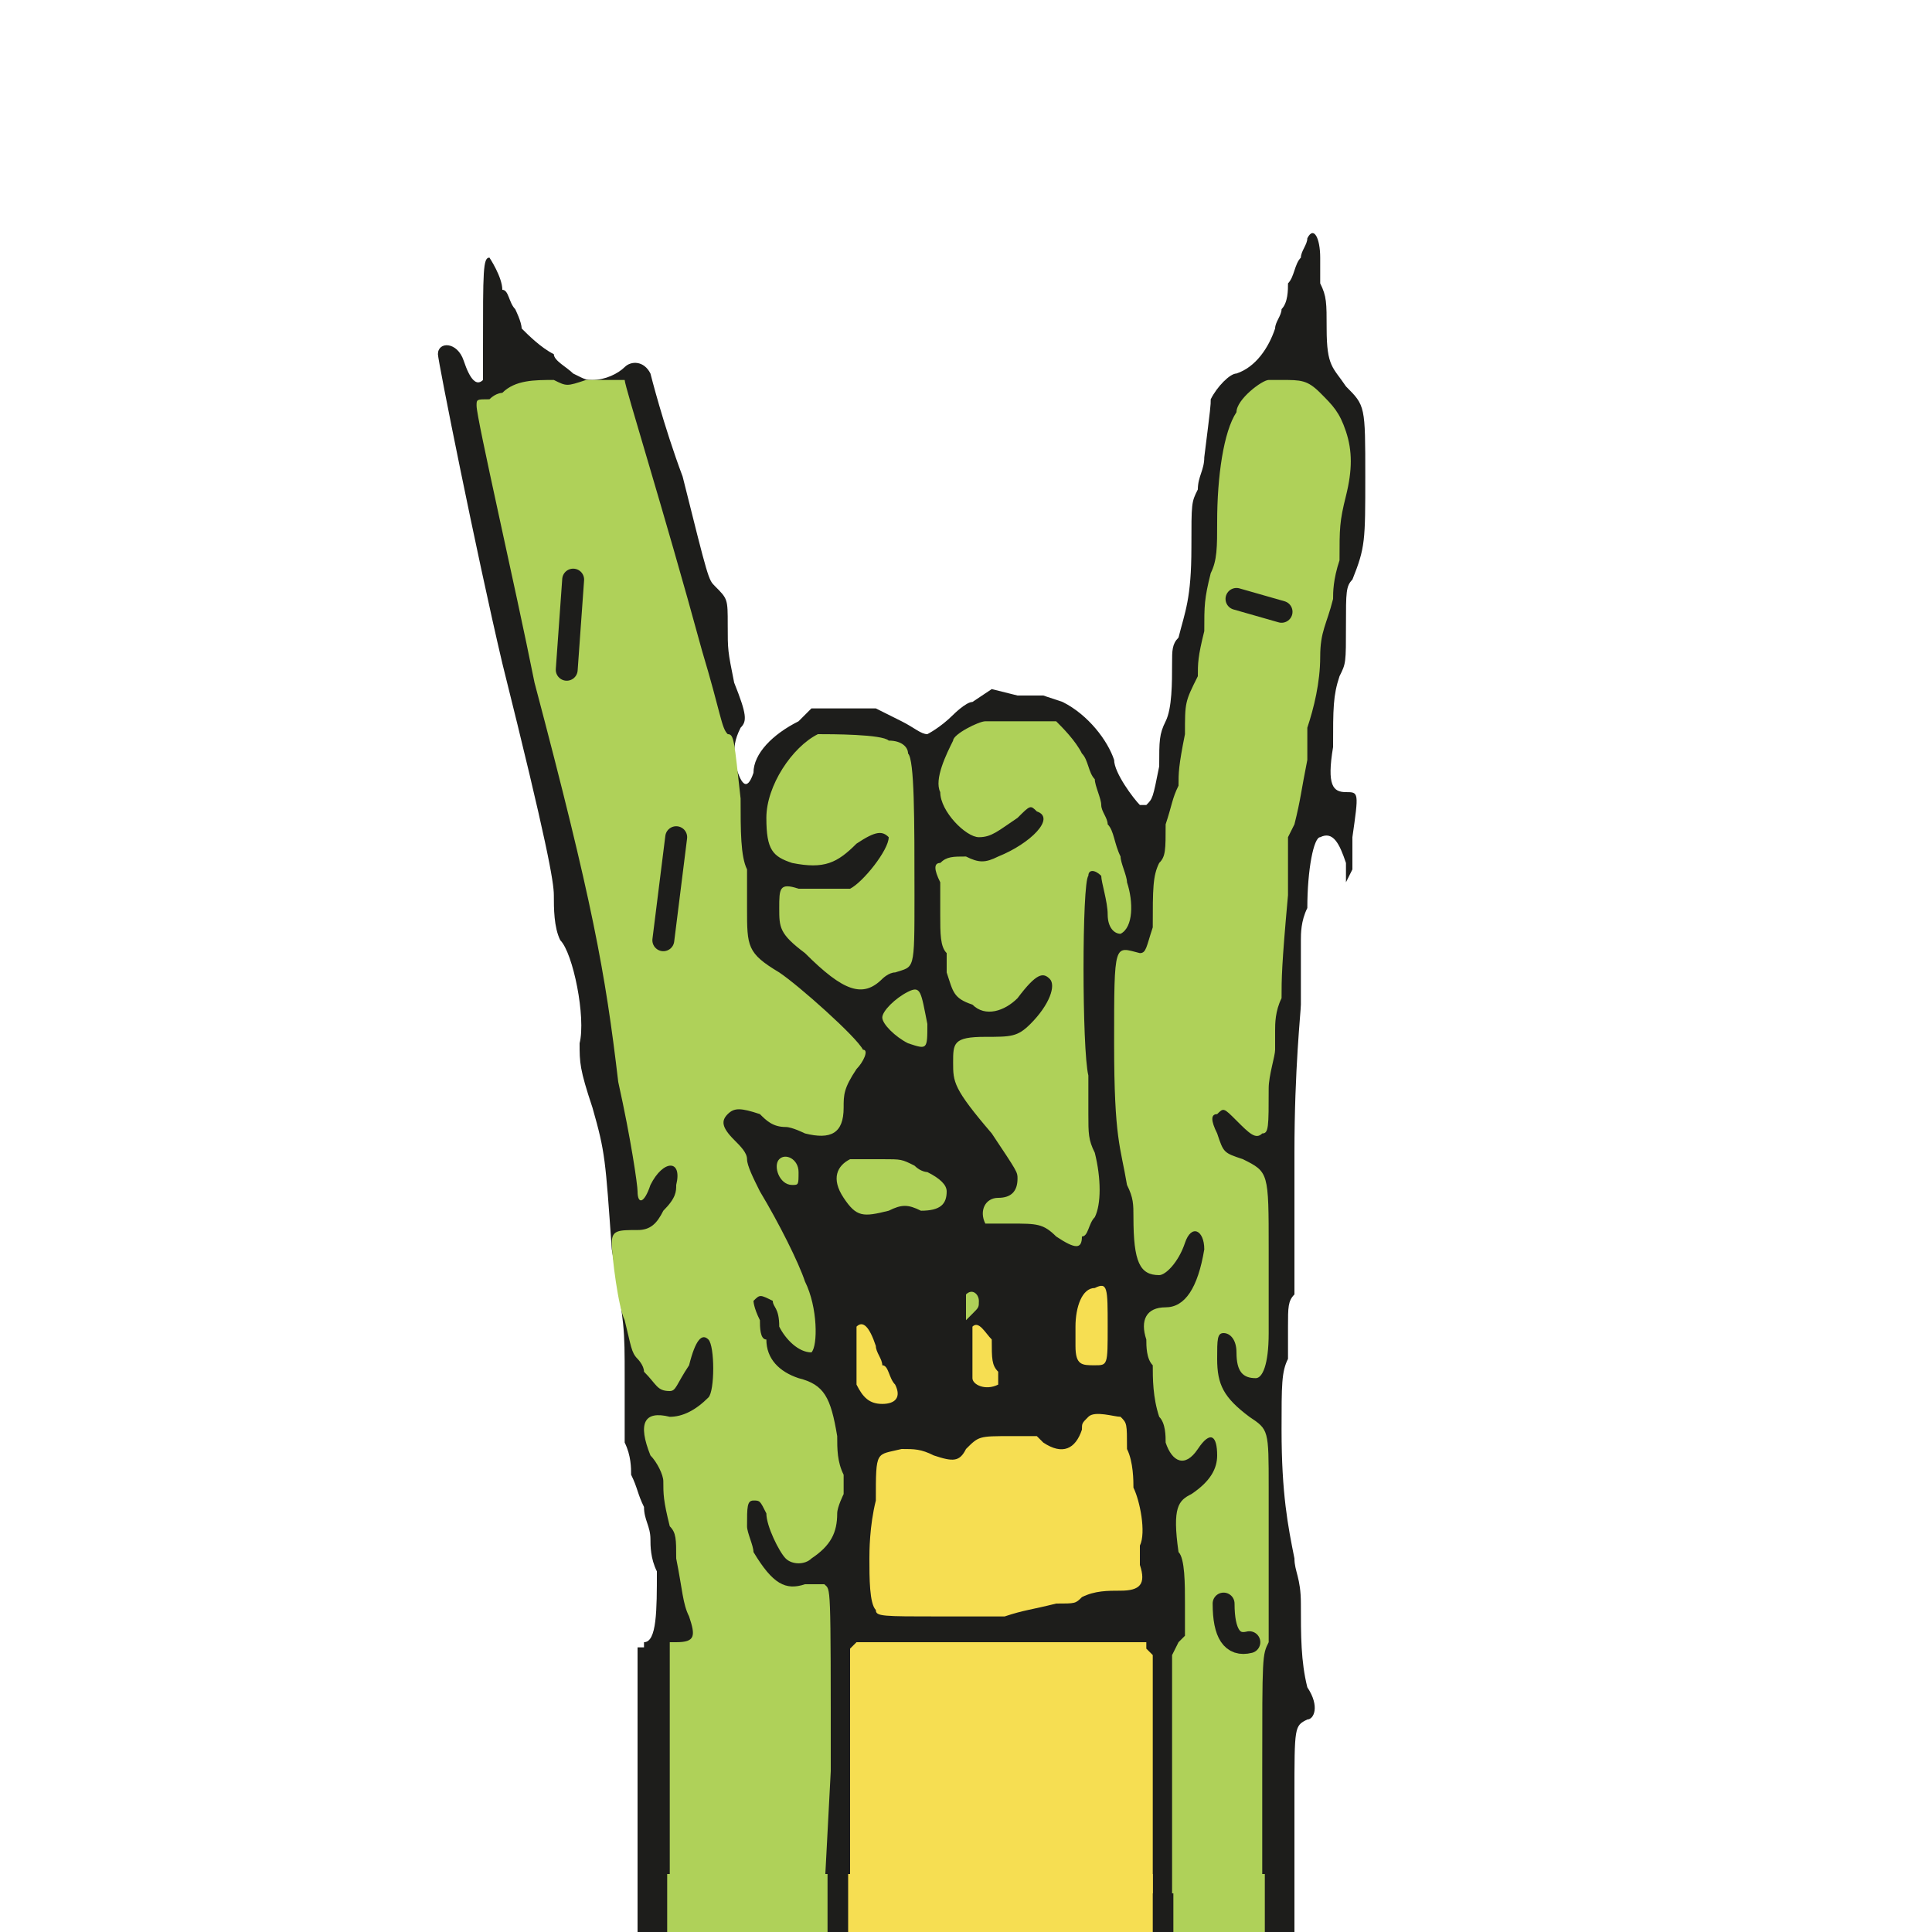
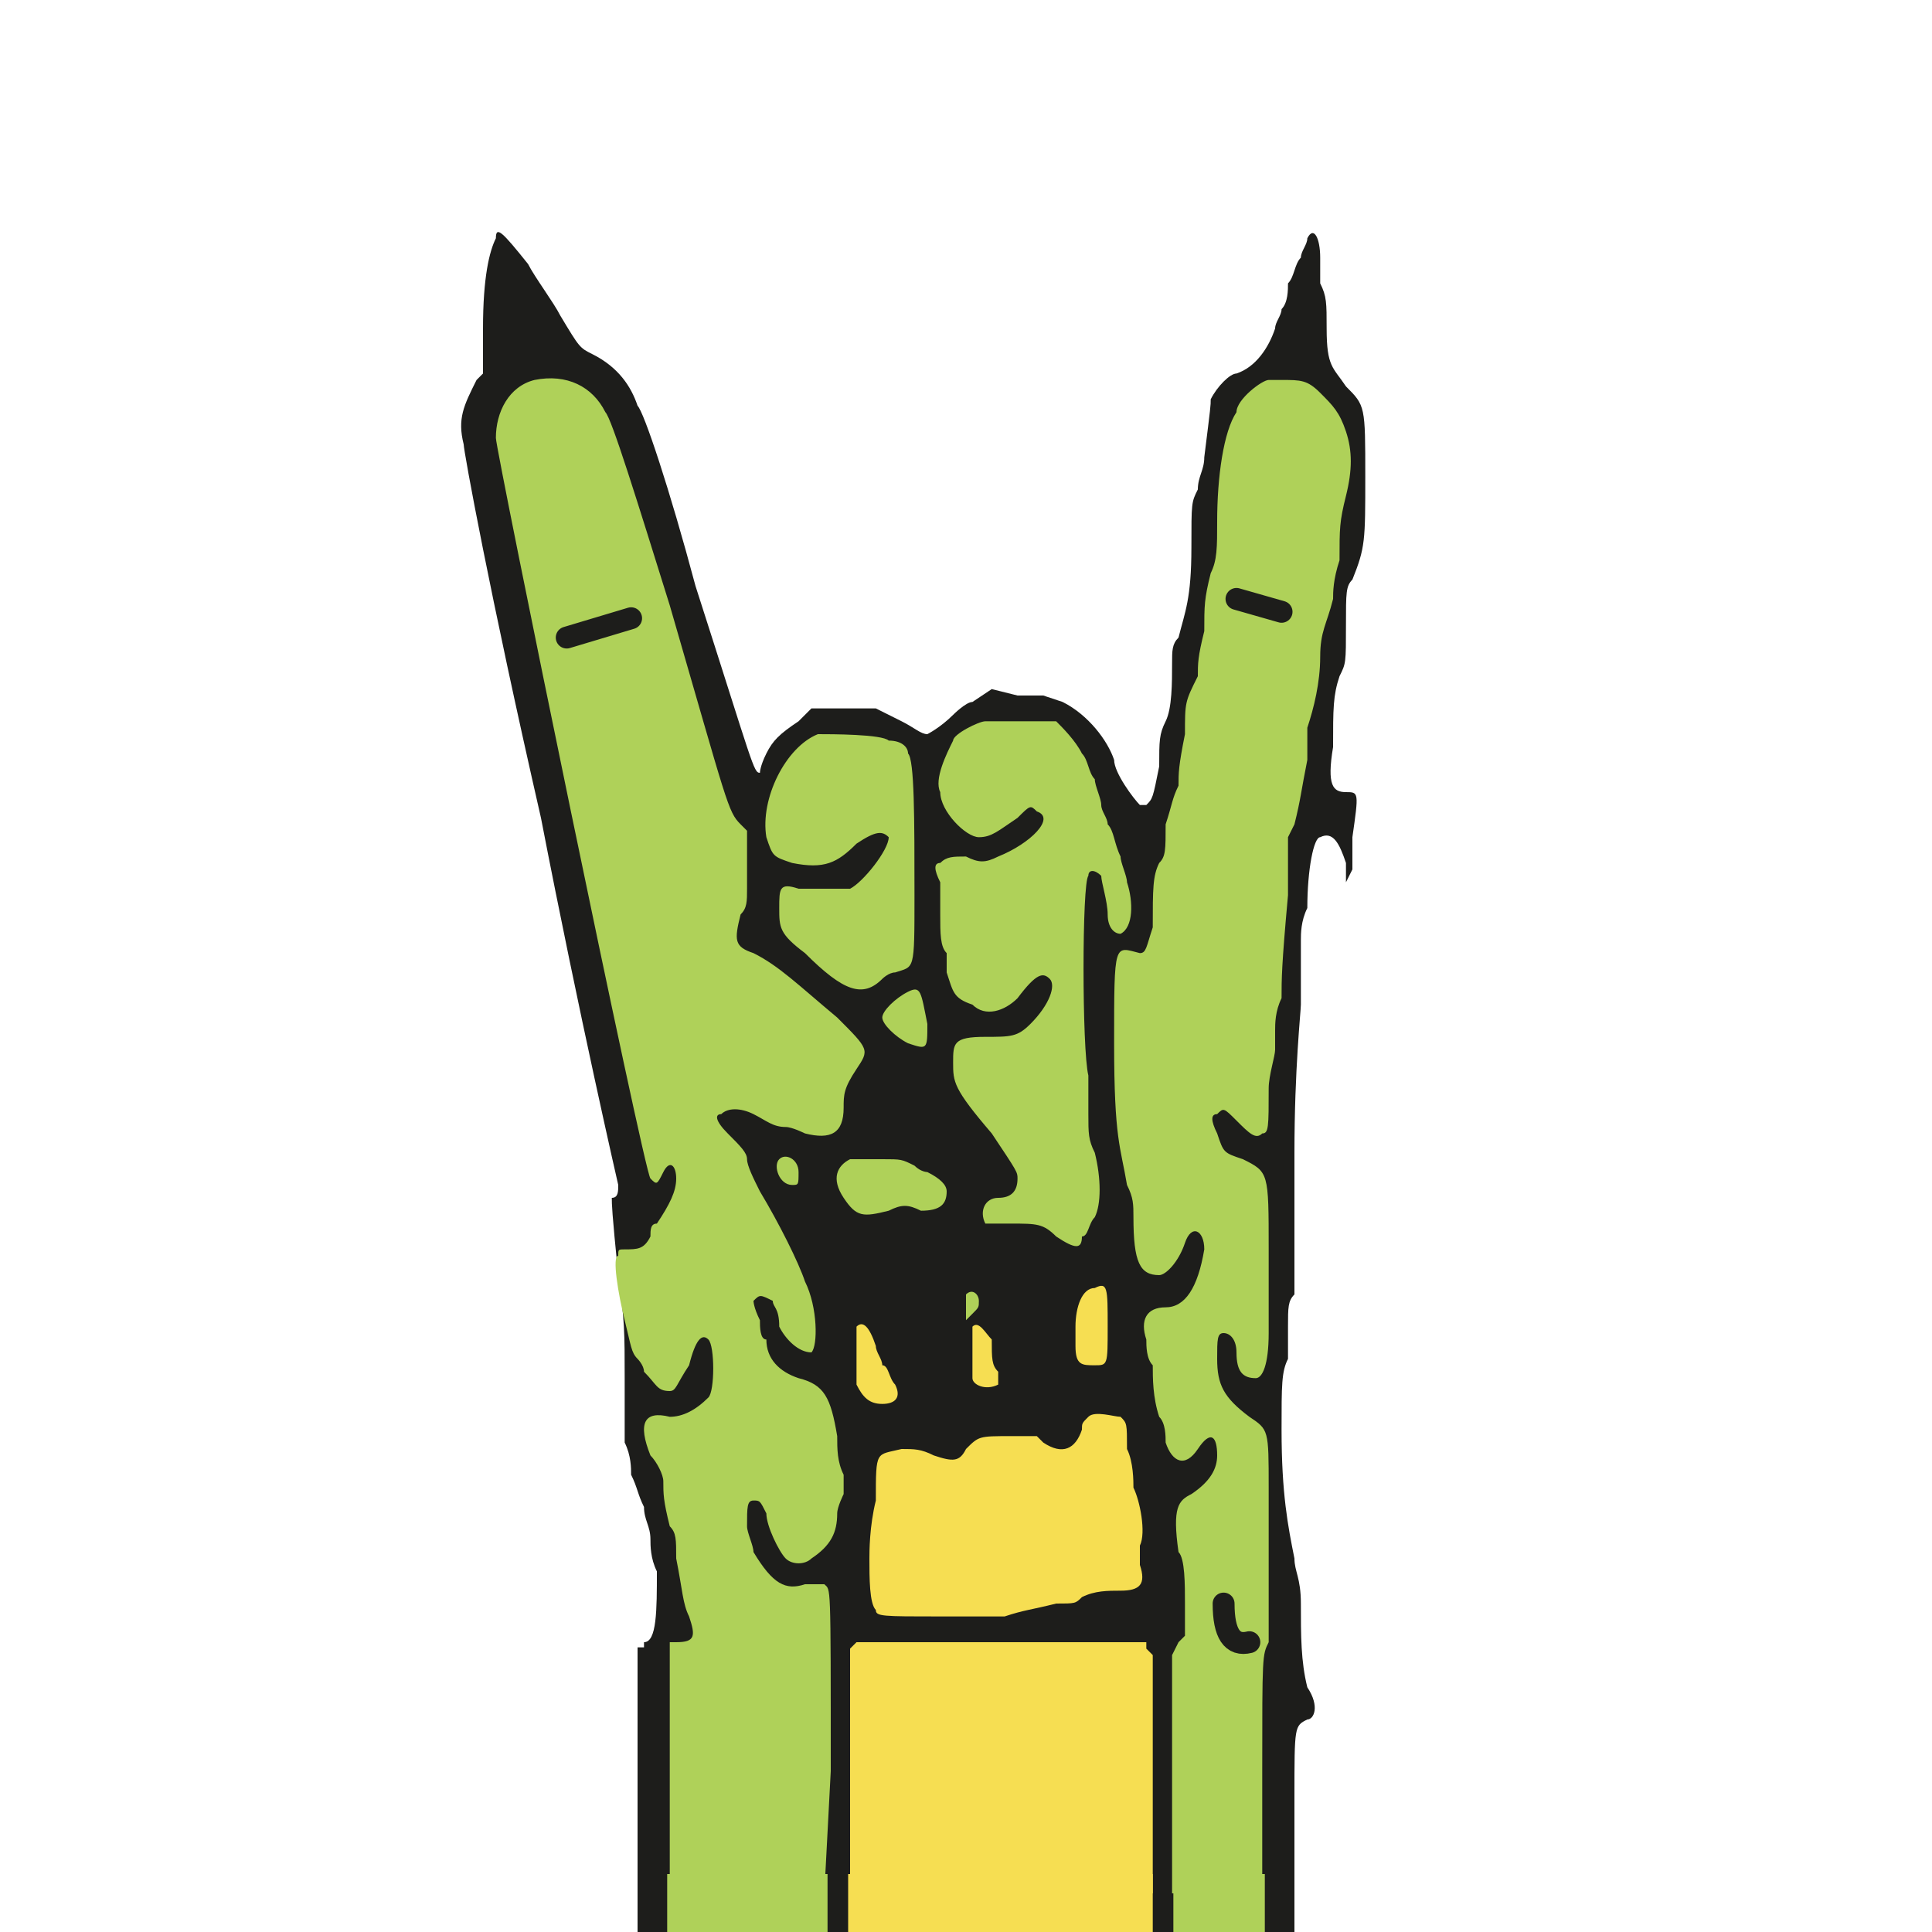
<svg xmlns="http://www.w3.org/2000/svg" viewBox="0 0 300 300" width="300" height="300">
  <path fill="#afd159" d="M103.2 255.8H128.9V312H103.2z" />
  <path fill="#f6de52" d="M131.3 255.8H179.4V312H131.3z" />
  <path fill="#afd159" d="M181.8 255.8H196.8V312H181.8z" />
  <path fill="#1d1d1b" d="M99 255.8H103.6V312H99z" />
  <path fill="#1d1d1b" d="M128.5 255.8H131.7V312H128.5z" />
  <path fill="#1d1d1b" d="M179 255.8H182.2V312H179z" />
  <path fill="#1d1d1b" d="M196.4 255.8H201V312H196.4z" />
-   <path fill="#1d1d1b" d="M203 37c0 1-1 2-1 3-1 1-1 3-2 4 0 1 0 3-1 4 0 1-1 2-1 3-1 3-3 6-6 7-1 0-3 2-4 4 0 1 0 1-1 9 0 2-1 3-1 5-1 2-1 2-1 9 0 8-1 10-2 14-1 1-1 2-1 4 0 3 0 7-1 9-1 2-1 3-1 7-1 5-1 5-2 6 0 0-1 0-1 0-1-1-4-5-4-7-1-3-4-7-8-9l-3-1-4 0-4-1-3 2c-1 0-3 2-3 2-2 2-4 3-4 3-1 0-2-1-4-2l-4-2-5 0-5 0-2 2c-4 2-7 5-7 8-1 3-2 2-3-2 0-2 0-3 1-5 1-1 1-2-1-7-1-5-1-5-1-9 0-4 0-4-2-6-1-1-1-1-5-17-3-8-5-16-5-16-1-2-3-2-4-1-1 1-3 2-5 2-1 0-1 0-3-1-1-1-3-2-3-3-2-1-4-3-5-4 0-1-1-3-1-3-1-1-1-3-2-3 0-2-2-5-2-5-1 0-1 2-1 14 0 4 0 4 0 5-1 1-2 0-3-3-1-3-4-3-4-1 0 1 6 31 10 48 7 28 8 34 8 36 0 2 0 5 1 7 2 2 4 12 3 16 0 3 0 4 2 10 2 7 2 8 3 22 2 12 2 12 2 20l0 8 0 2c1 2 1 4 1 5 1 2 1 3 2 5 0 2 1 3 1 5 0 1 0 3 1 5 0 6 0 11-2 11 0 0 0 1 0 1-1 1-1 1-1 17l0 17 1 0 0 1 50 0 50 0 0-1 1 0 0-11c0-11 0-11 2-12 1 0 2-2 0-5-1-4-1-8-1-13 0-4-1-5-1-7-1-5-2-10-2-20 0-7 0-9 1-11 0-1 0-2 0-5 0-3 0-4 1-5 0-1 0-2 0-22 0-13 1-22 1-23 0-2 0-4 0-6 0-1 0-3 0-4 0-1 0-3 1-5 0-6 1-11 2-11 2-1 3 1 4 4 0 2 0 3 0 3 0 0 0 0 1-2 0-2 0-4 0-5 1-7 1-7-1-7-2 0-3-1-2-7 0-6 0-8 1-11 1-2 1-2 1-8 0-5 0-6 1-7 2-5 2-6 2-16 0-11 0-11-3-14-2-3-3-3-3-9 0-4 0-5-1-7 0-1 0-2 0-4 0-3-1-5-2-3z" />
-   <path fill="#afd159" fill-rule="evenodd" d="M91 59c-3 1-3 1-5 0-3 0-6 0-8 2 0 0-1 0-2 1-2 0-2 0-2 1 0 2 6 28 9 43 9 34 11 45 13 62 2 9 3 16 3 17 0 2 1 2 2-1 2-4 5-4 4 0 0 1 0 2-2 4-1 2-2 3-4 3-3 0-4 0-4 2 0 2 1 10 2 12 1 4 1 5 2 6 0 0 1 1 1 2 2 2 2 3 4 3 1 0 1-1 3-4 1-4 2-5 3-4 1 1 1 8 0 9-2 2-4 3-6 3-4-1-5 1-3 6 1 1 2 3 2 4 0 2 0 3 1 7 1 1 1 2 1 5 1 5 1 7 2 9 1 3 1 4-2 4l-1 0 0 20 0 19 0 0 1 1 11 0c11 0 11 0 12 0l0-1 1-19c0-30 0-28-1-29-1 0-1 0-3 0-3 1-5 0-8-5 0-1-1-3-1-4 0-3 0-4 1-4 1 0 1 0 2 2 0 2 2 6 3 7 1 1 3 1 4 0 3-2 4-4 4-7 0-1 1-3 1-3 0-1 0-2 0-3-1-2-1-4-1-6-1-6-2-8-6-9-3-1-5-3-5-6-1 0-1-2-1-3-1-2-1-3-1-3 1-1 1-1 3 0 0 1 1 1 1 4 1 2 3 4 5 4 1-1 1-7-1-11-1-3-4-9-7-14-1-2-2-4-2-5 0-1-1-2-2-3-2-2-2-3-1-4 1-1 2-1 5 0 1 1 2 2 4 2 1 0 3 1 3 1 4 1 6 0 6-4 0-2 0-3 2-6 1-1 2-3 1-3-1-2-10-10-13-12-5-3-5-4-5-10 0-3 0-5 0-6-1-2-1-6-1-11-1-9-1-10-2-10-1-1-1-3-4-13-6-22-12-41-12-42-1 0-2 0-6 0zm108 0c0 0-1 0-2 0-1 0-5 3-5 5-2 3-3 10-3 17 0 4 0 6-1 8-1 4-1 5-1 9-1 4-1 5-1 7-2 4-2 4-2 9-1 5-1 6-1 8-1 2-1 3-2 6 0 4 0 5-1 6-1 2-1 4-1 10-1 3-1 4-2 4-4-1-4-2-4 14 0 15 1 16 2 22 1 2 1 3 1 5 0 7 1 9 4 9 1 0 3-2 4-5 1-3 3-2 3 1-1 6-3 9-6 9-3 0-4 2-3 5 0 1 0 3 1 4 0 2 0 5 1 8 1 1 1 3 1 4 1 3 3 4 5 1 2-3 3-2 3 1 0 2-1 4-4 6-2 1-3 2-2 9 1 1 1 5 1 8l0 5-1 1-1 2 0 18 0 19 1 0 0 1 6 0 6 0 1-1 0 0 0-19c0-18 0-18 1-20 0-1 0-3 0-24 0-9 0-9-3-11-4-3-5-5-5-9 0-3 0-4 1-4 1 0 2 1 2 3 0 3 1 4 3 4 1 0 2-2 2-7 0-1 0-7 0-13 0-12 0-12-4-14-3-1-3-1-4-4-1-2-1-3 0-3 1-1 1-1 3 1 2 2 3 3 4 2 1 0 1-1 1-7 0-2 1-5 1-6 0 0 0-2 0-3 0-1 0-3 1-5 0-3 0-5 1-16l0-9 1-2c1-4 1-5 2-10 0-2 0-4 0-5 1-3 2-7 2-11 0-4 1-5 2-9 0-1 0-3 1-6 0-5 0-6 1-10 1-4 1-7 0-10-1-3-2-4-4-6-2-2-3-2-6-2zm-46 53c-1 0-5 2-5 3-1 2-3 6-2 8 0 3 4 7 6 7 2 0 3-1 6-3 2-2 2-2 3-1 3 1-1 5-6 7-2 1-3 1-5 0-2 0-3 0-4 1-1 0-1 1 0 3 0 1 0 2 0 5 0 3 0 5 1 6 0 1 0 2 0 3 1 3 1 4 4 5 2 2 5 1 7-1 3-4 4-4 5-3 1 1 0 4-3 7-2 2-3 2-7 2-5 0-5 1-5 4 0 3 0 4 6 11 4 6 4 6 4 7 0 2-1 3-3 3-2 0-3 2-2 4 1 0 1 0 4 0 4 0 5 0 7 2 3 2 4 2 4 0 1 0 1-2 2-3 1-2 1-6 0-10-1-2-1-3-1-6 0-2 0-5 0-6-1-4-1-30 0-31 0-1 1-1 2 0 0 1 1 4 1 6 0 2 1 3 2 3 2-1 2-5 1-8 0-1-1-3-1-4-1-2-1-4-2-5 0-1-1-2-1-3 0-1-1-3-1-4-1-1-1-3-2-4-1-2-3-4-4-5-2 0-2 0-6 0-2 0-4 0-5 0zm-26 2c-4 2-8 8-8 13 0 5 1 6 4 7 5 1 7 0 10-3 3-2 4-2 5-1 0 2-4 7-6 8-2 0-5 0-8 0-3-1-3 0-3 3 0 3 0 4 4 7 6 6 9 7 12 4 0 0 1-1 2-1 3-1 3 0 3-12 0-12 0-21-1-22 0-1-1-2-3-2-1-1-9-1-11-1zm14 40c-2 1-4 3-4 4 0 1 2 3 4 4 3 1 3 1 3-3-1-5-1-6-3-5zm-20 26c-1 1 0 4 2 4 1 0 1 0 1-2 0-2-2-3-3-2zm11 0c-2 1-3 3-1 6 2 3 3 3 7 2 2-1 3-1 5 0 3 0 4-1 4-3 0-1-1-2-3-3 0 0-1 0-2-1-2-1-2-1-5-1-2 0-4 0-5 0zm18 21c0 0 0 0 0 1 0 1 0 4 0 3 0 0 1-1 1-1 1-1 1-1 1-2 0-1-1-2-2-1z" />
+   <path fill="#1d1d1b" d="M77 37c-1 2-2 6-2 14l0 7-1 1c-2 4-3 6-2 10 0 1 4 23 12 58 6 31 12 57 12 57 0 1 0 2-1 2 0 1 0 2 1 12 1 7 1 9 1 16l0 8 0 2c1 2 1 4 1 5 1 2 1 3 2 5 0 2 1 3 1 5 0 1 0 3 1 5 0 6 0 11-2 11 0 0 0 1 0 1-1 1-1 1-1 17l0 17 1 0 0 1 50 0 50 0 0-1 1 0 0-11c0-11 0-11 2-12 1 0 2-2 0-5-1-4-1-8-1-13 0-4-1-5-1-7-1-5-2-10-2-20 0-7 0-9 1-11 0-1 0-2 0-5 0-3 0-4 1-5 0-1 0-2 0-22 0-13 1-22 1-23 0-2 0-4 0-6 0-1 0-3 0-4 0-1 0-3 1-5 0-6 1-11 2-11 2-1 3 1 4 4 0 2 0 3 0 3 0 0 0 0 1-2 0-2 0-4 0-5 1-7 1-7-1-7-2 0-3-1-2-7 0-6 0-8 1-11 1-2 1-2 1-8 0-5 0-6 1-7 2-5 2-6 2-16 0-11 0-11-3-14-2-3-3-3-3-9 0-4 0-5-1-7 0-1 0-2 0-4 0-3-1-5-2-3 0 1-1 2-1 3-1 1-1 3-2 4 0 1 0 3-1 4 0 1-1 2-1 3-1 3-3 6-6 7-1 0-3 2-4 4 0 1 0 1-1 9 0 2-1 3-1 5-1 2-1 2-1 9 0 8-1 10-2 14-1 1-1 2-1 4 0 3 0 7-1 9-1 2-1 3-1 7-1 5-1 5-2 6 0 0-1 0-1 0-1-1-4-5-4-7-1-3-4-7-8-9l-3-1-4 0-4-1-3 2c-1 0-3 2-3 2-2 2-4 3-4 3-1 0-2-1-4-2l-4-2-5 0-5 0-2 2c-3 2-4 3-5 5-1 2-1 3-1 3-1 0-1-1-10-29-4-15-8-27-9-28-1-3-3-6-7-8-2-1-2-1-5-6-1-2-4-6-5-8-4-5-5-6-5-4z" />
+   <path fill="#afd159" fill-rule="evenodd" d="M83 59c-4 1-6 5-6 9 0 2 23 114 24 115 1 1 1 1 2-1 1-2 2-1 2 1 0 2-1 4-3 7-1 0-1 1-1 2-1 2-2 2-4 2-1 0-1 0-1 1-1 0 0 6 1 10 1 4 1 5 2 6 0 0 1 1 1 2 2 2 2 3 4 3 1 0 1-1 3-4 1-4 2-5 3-4 1 1 1 8 0 9-2 2-4 3-6 3-4-1-5 1-3 6 1 1 2 3 2 4 0 2 0 3 1 7 1 1 1 2 1 5 1 5 1 7 2 9 1 3 1 4-2 4l-1 0 0 20 0 19 0 0 1 1 11 0c11 0 11 0 12 0l0-1 1-19c0-30 0-28-1-29-1 0-1 0-3 0-3 1-5 0-8-5 0-1-1-3-1-4 0-3 0-4 1-4 1 0 1 0 2 2 0 2 2 6 3 7 1 1 3 1 4 0 3-2 4-4 4-7 0-1 1-3 1-3 0-1 0-2 0-3-1-2-1-4-1-6-1-6-2-8-6-9-3-1-5-3-5-6-1 0-1-2-1-3-1-2-1-3-1-3 1-1 1-1 3 0 0 1 1 1 1 4 1 2 3 4 5 4 1-1 1-7-1-11-1-3-4-9-7-14-1-2-2-4-2-5 0-1-1-2-3-4-2-2-2-3-1-3 1-1 3-1 5 0 2 1 3 2 5 2 1 0 3 1 3 1 4 1 6 0 6-4 0-2 0-3 2-6 2-3 2-3-3-8-6-5-9-8-13-10-3-1-3-2-2-6 1-1 1-2 1-4 0-4 0-4 0-6l0-3-1-1c-2-2-2-3-11-34-5-16-9-29-10-30-2-4-6-6-11-5zm116 0c0 0-1 0-2 0-1 0-5 3-5 5-2 3-3 10-3 17 0 4 0 6-1 8-1 4-1 5-1 9-1 4-1 5-1 7-2 4-2 4-2 9-1 5-1 6-1 8-1 2-1 3-2 6 0 4 0 5-1 6-1 2-1 4-1 10-1 3-1 4-2 4-4-1-4-2-4 14 0 15 1 16 2 22 1 2 1 3 1 5 0 7 1 9 4 9 1 0 3-2 4-5 1-3 3-2 3 1-1 6-3 9-6 9-3 0-4 2-3 5 0 1 0 3 1 4 0 2 0 5 1 8 1 1 1 3 1 4 1 3 3 4 5 1 2-3 3-2 3 1 0 2-1 4-4 6-2 1-3 2-2 9 1 1 1 5 1 8l0 5-1 1-1 2 0 18 0 19 1 0 0 1 6 0 6 0 1-1 0 0 0-19c0-18 0-18 1-20 0-1 0-3 0-24 0-9 0-9-3-11-4-3-5-5-5-9 0-3 0-4 1-4 1 0 2 1 2 3 0 3 1 4 3 4 1 0 2-2 2-7 0-1 0-7 0-13 0-12 0-12-4-14-3-1-3-1-4-4-1-2-1-3 0-3 1-1 1-1 3 1 2 2 3 3 4 2 1 0 1-1 1-7 0-2 1-5 1-6 0 0 0-2 0-3 0-1 0-3 1-5 0-3 0-5 1-16l0-9 1-2c1-4 1-5 2-10 0-2 0-4 0-5 1-3 2-7 2-11 0-4 1-5 2-9 0-1 0-3 1-6 0-5 0-6 1-10 1-4 1-7 0-10-1-3-2-4-4-6-2-2-3-2-6-2zm-46 53c-1 0-5 2-5 3-1 2-3 6-2 8 0 3 4 7 6 7 2 0 3-1 6-3 2-2 2-2 3-1 3 1-1 5-6 7-2 1-3 1-5 0-2 0-3 0-4 1-1 0-1 1 0 3 0 1 0 2 0 5 0 3 0 5 1 6 0 1 0 2 0 3 1 3 1 4 4 5 2 2 5 1 7-1 3-4 4-4 5-3 1 1 0 4-3 7-2 2-3 2-7 2-5 0-5 1-5 4 0 3 0 4 6 11 4 6 4 6 4 7 0 2-1 3-3 3-2 0-3 2-2 4 1 0 1 0 4 0 4 0 5 0 7 2 3 2 4 2 4 0 1 0 1-2 2-3 1-2 1-6 0-10-1-2-1-3-1-6 0-2 0-5 0-6-1-4-1-30 0-31 0-1 1-1 2 0 0 1 1 4 1 6 0 2 1 3 2 3 2-1 2-5 1-8 0-1-1-3-1-4-1-2-1-4-2-5 0-1-1-2-1-3 0-1-1-3-1-4-1-1-1-3-2-4-1-2-3-4-4-5-2 0-2 0-6 0-2 0-4 0-5 0zm-26 2c-5 2-9 10-8 16 1 3 1 3 4 4 5 1 7 0 10-3 3-2 4-2 5-1 0 2-4 7-6 8-2 0-5 0-8 0-3-1-3 0-3 3 0 3 0 4 4 7 6 6 9 7 12 4 0 0 1-1 2-1 3-1 3 0 3-12 0-12 0-21-1-22 0-1-1-2-3-2-1-1-9-1-11-1zm14 40c-2 1-4 3-4 4 0 1 2 3 4 4 3 1 3 1 3-3-1-5-1-6-3-5zm-20 26c-1 1 0 4 2 4 1 0 1 0 1-2 0-2-2-3-3-2zm11 0c-2 1-3 3-1 6 2 3 3 3 7 2 2-1 3-1 5 0 3 0 4-1 4-3 0-1-1-2-3-3 0 0-1 0-2-1-2-1-2-1-5-1-2 0-4 0-5 0zm18 21c0 0 0 0 0 1 0 1 0 4 0 3 0 0 1-1 1-1 1-1 1-1 1-2 0-1-1-2-2-1z" />
  <path fill="#f6de52" fill-rule="evenodd" d="M170 200c-2 0-3 3-3 6 0 1 0 2 0 3 0 3 1 3 3 3 2 0 2 0 2-6 0-6 0-7-2-6zm-37 6c0 1 0 8 0 9 1 2 2 3 4 3 2 0 3-1 2-3-1-1-1-3-2-3 0-1-1-2-1-3-1-3-2-4-3-3zm18 0c0 1 0 7 0 8 0 1 2 2 4 1 0 0 0-1 0-2-1-1-1-2-1-5-1-1-2-3-3-2zm18 14c-1 1-1 1-1 2-1 3-3 4-6 2l-1-1-4 0c-5 0-5 0-7 2-1 2-2 2-5 1-2-1-3-1-5-1-4 1-4 0-4 8-1 4-1 8-1 9 0 3 0 7 1 8 0 1 1 1 10 1 9 0 9 0 10 0 3-1 4-1 8-2 3 0 3 0 4-1 2-1 4-1 6-1 3 0 4-1 3-4 0-1 0-2 0-3 1-2 0-7-1-9 0-1 0-4-1-6 0-4 0-4-1-5-1 0-4-1-5 0zm-37 36l0 1 0 18 0 19 0 0 1 1 22 0 23 0 0-1 1 0 0-19 0-18-1-1 0-1-23 0-22 0-1 1z" />
-   <path fill="none" stroke="#1d1d1b" stroke-width="3.4" stroke-linecap="round" stroke-linejoin="round" d="M88 104L89 90M199 95L192 93M103 146L105 130M194 255Q190 256 190 249" />
+   <path fill="none" stroke="#1d1d1b" stroke-width="3.4" stroke-linecap="round" stroke-linejoin="round" d="M199 95L192 93M98 96L88 99M194 255Q190 256 190 249" />
</svg>
